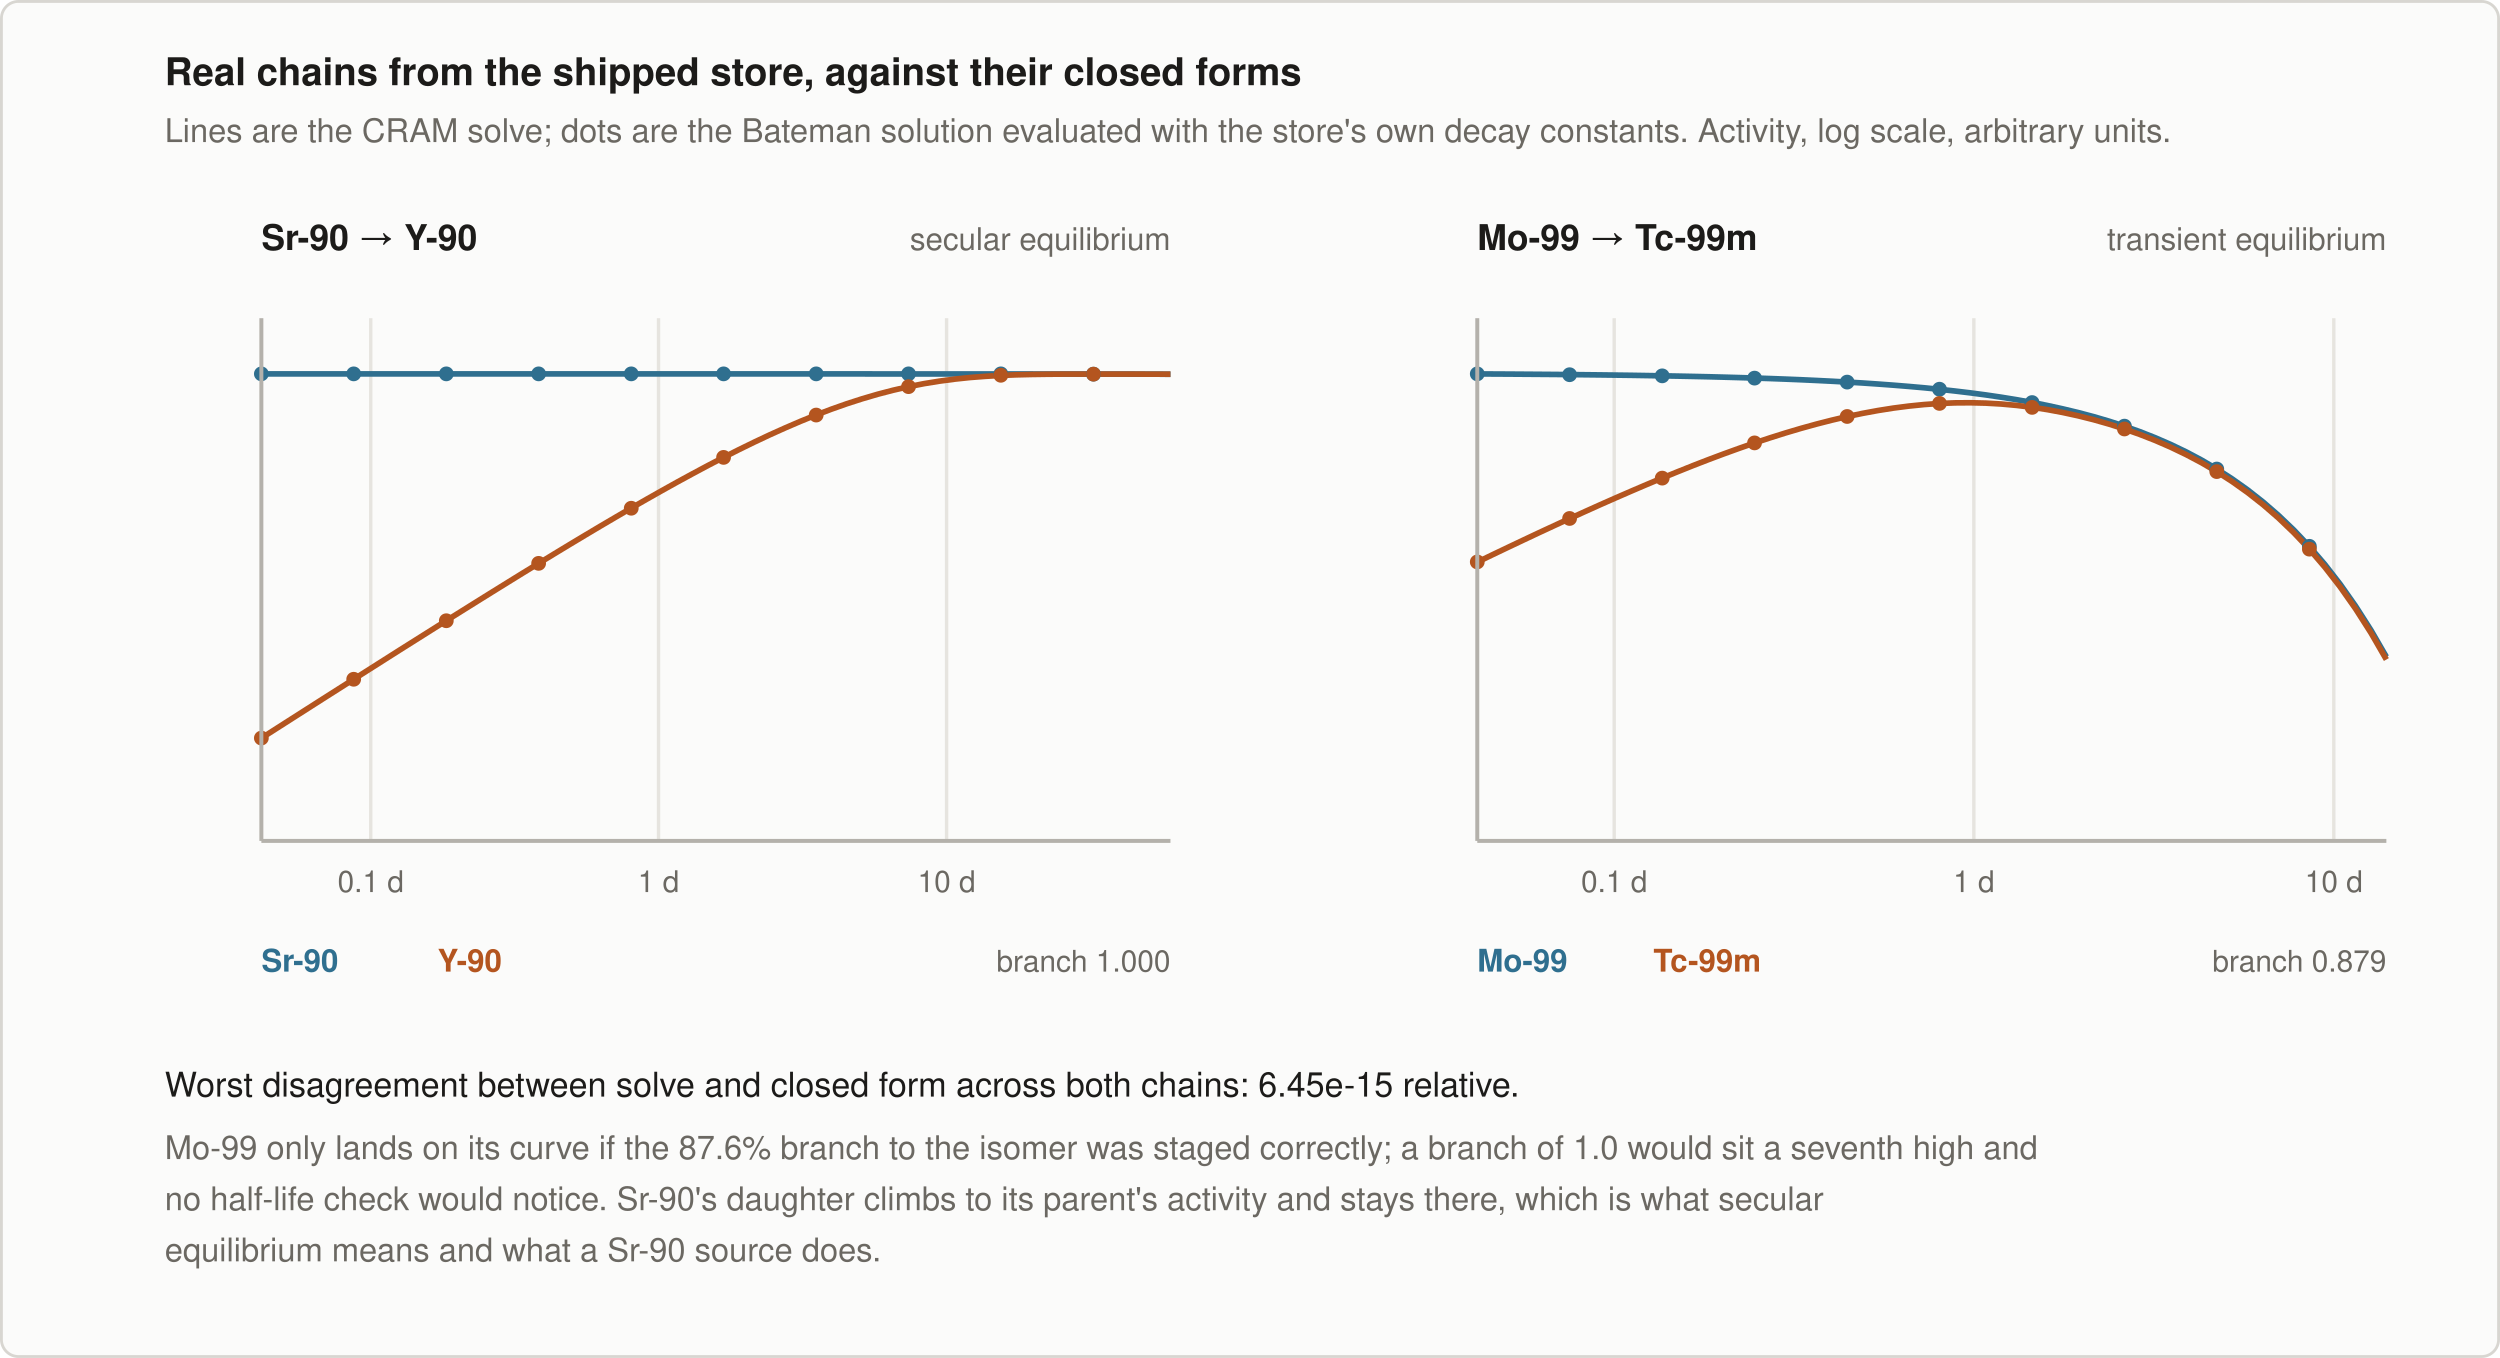
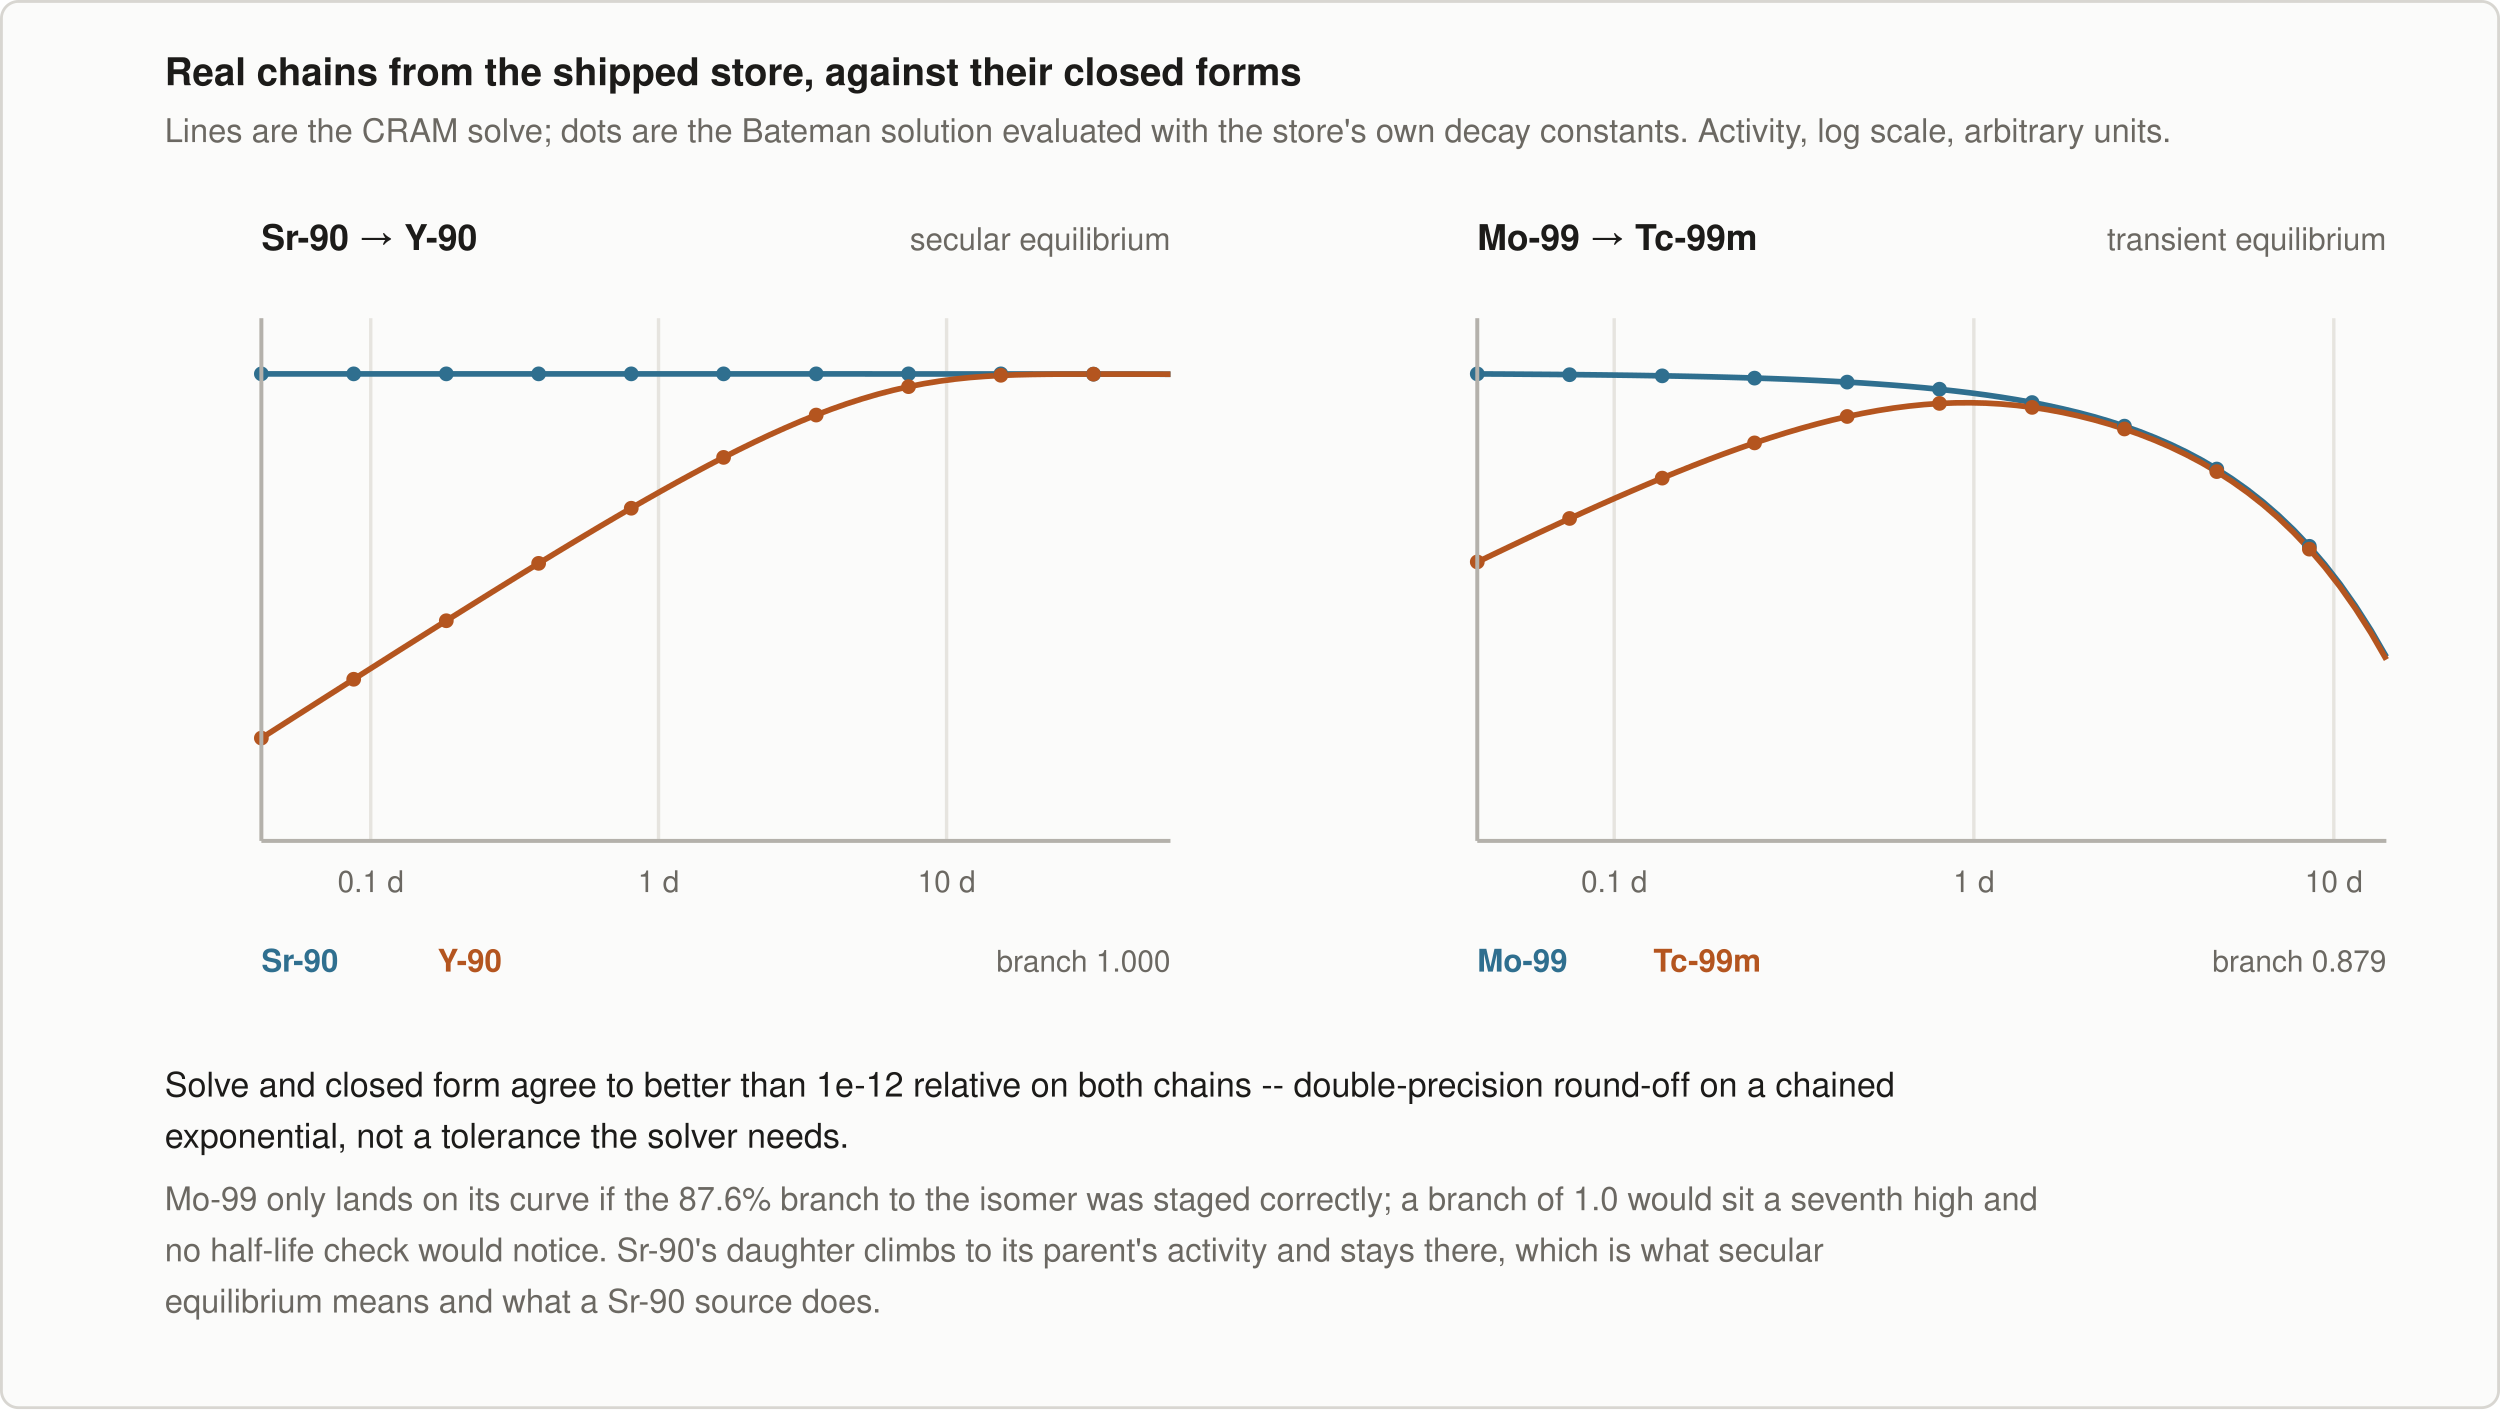
- <svg xmlns="http://www.w3.org/2000/svg" viewBox="0 0 880 478" width="880" height="478" role="img" aria-label="Engine against closed-form Bateman">
+ <svg xmlns="http://www.w3.org/2000/svg" viewBox="0 0 880 496" width="880" height="496" role="img" aria-label="Engine against closed-form Bateman">
  <style>
  .bg     { fill: #fbfbfa; stroke: #d8d6d1; }
  .ink    { fill: #1c1b19; }
  .muted  { fill: #6b6862; }
  .axis   { stroke: #b4b1ab; fill: none; }
  .grid   { stroke: #e6e4df; fill: none; }
  .curve  { stroke: #2f6f8f; fill: none; }
  .fill-a { fill: #2f6f8f; }
  .fill-b { fill: #b4551f; }
  .accent { stroke: #b4551f; fill: none; }
  .warn   { fill: #b4551f; }
  .band   { fill: #b4551f; }
  .box    { fill: none; stroke: #b4b1ab; }
  .s0 { stroke: #2f6f8f; fill: none; } .t0 { fill: #2f6f8f; }
  .s1 { stroke: #b4551f; fill: none; } .t1 { fill: #b4551f; }
  .s2 { stroke: #4d7c4d; fill: none; } .t2 { fill: #4d7c4d; }
  .s3 { stroke: #7a5aa0; fill: none; } .t3 { fill: #7a5aa0; }
  .s4 { stroke: #a03a5a; fill: none; } .t4 { fill: #a03a5a; }
  .s5 { stroke: #7a6a3a; fill: none; } .t5 { fill: #7a6a3a; }
  .s6 { stroke: #3a7a7a; fill: none; } .t6 { fill: #3a7a7a; }
  .s7 { stroke: #8a5a3a; fill: none; } .t7 { fill: #8a5a3a; }
  text    { font-family: -apple-system, BlinkMacSystemFont, "Segoe UI", Helvetica, Arial, sans-serif; }
  @media (prefers-color-scheme: dark) {
    .bg     { fill: #12161c; stroke: #2b3239; }
    .ink    { fill: #e6edf3; }
    .muted  { fill: #9aa4ae; }
    .axis   { stroke: #4a545e; }
    .grid   { stroke: #232a31; }
    .curve  { stroke: #6cb6d9; }
    .fill-a { fill: #6cb6d9; }
    .fill-b { fill: #e08a4c; }
    .accent { stroke: #e08a4c; }
    .warn   { fill: #e08a4c; }
    .band   { fill: #e08a4c; }
    .box    { stroke: #4a545e; }
    .s0 { stroke: #6cb6d9; } .t0 { fill: #6cb6d9; }
    .s1 { stroke: #e08a4c; } .t1 { fill: #e08a4c; }
    .s2 { stroke: #7fbf7f; } .t2 { fill: #7fbf7f; }
    .s3 { stroke: #b49ae0; } .t3 { fill: #b49ae0; }
    .s4 { stroke: #e07f9f; } .t4 { fill: #e07f9f; }
    .s5 { stroke: #c9b56a; } .t5 { fill: #c9b56a; }
    .s6 { stroke: #6ac9c9; } .t6 { fill: #6ac9c9; }
    .s7 { stroke: #d19a72; } .t7 { fill: #d19a72; }
  }
</style>
-   <rect class="bg" x="0.5" y="0.5" width="879" height="477" rx="6" />
+   <rect class="bg" x="0.5" y="0.5" width="879" height="495" rx="6" />
  <line class="grid" x1="130.5" y1="112.0" x2="130.5" y2="296.0" stroke-width="1.2" />
  <text class="muted" x="130.5" y="314.0" font-size="10.5" text-anchor="middle" font-weight="normal">0.1 d</text>
  <line class="grid" x1="231.8" y1="112.0" x2="231.8" y2="296.0" stroke-width="1.2" />
  <text class="muted" x="231.8" y="314.0" font-size="10.5" text-anchor="middle" font-weight="normal">1 d</text>
  <line class="grid" x1="333.2" y1="112.0" x2="333.2" y2="296.0" stroke-width="1.2" />
  <text class="muted" x="333.2" y="314.0" font-size="10.5" text-anchor="middle" font-weight="normal">10 d</text>
  <polyline class="s0" points="92.00,131.61 97.42,131.61 102.85,131.61 108.27,131.61 113.69,131.61 119.12,131.61 124.54,131.61 129.97,131.61 135.39,131.61 140.81,131.61 146.24,131.61 151.66,131.61 157.08,131.61 162.51,131.61 167.93,131.61 173.36,131.61 178.78,131.61 184.20,131.62 189.63,131.62 195.05,131.62 200.47,131.62 205.90,131.62 211.32,131.62 216.75,131.62 222.17,131.62 227.59,131.62 233.02,131.62 238.44,131.62 243.86,131.62 249.29,131.62 254.71,131.62 260.14,131.62 265.56,131.62 270.98,131.62 276.41,131.62 281.83,131.62 287.25,131.62 292.68,131.62 298.10,131.62 303.53,131.62 308.95,131.63 314.37,131.63 319.80,131.63 325.22,131.63 330.64,131.63 336.07,131.63 341.49,131.64 346.92,131.64 352.34,131.64 357.76,131.65 363.19,131.65 368.61,131.66 374.03,131.66 379.46,131.67 384.88,131.67 390.31,131.68 395.73,131.69 401.15,131.70 406.58,131.71 412.00,131.73" stroke-width="2.0" stroke-linejoin="round" />
  <polyline class="s1" points="92.00,259.83 97.42,256.36 102.85,252.89 108.27,249.43 113.69,245.97 119.12,242.52 124.54,239.07 129.97,235.62 135.39,232.18 140.81,228.74 146.24,225.32 151.66,221.90 157.08,218.49 162.51,215.09 167.93,211.70 173.36,208.32 178.78,204.96 184.20,201.61 189.63,198.29 195.05,194.98 200.47,191.70 205.90,188.44 211.32,185.21 216.75,182.02 222.17,178.86 227.59,175.75 233.02,172.68 238.44,169.66 243.86,166.71 249.29,163.81 254.71,160.99 260.14,158.25 265.56,155.60 270.98,153.05 276.41,150.61 281.83,148.28 287.25,146.08 292.68,144.02 298.10,142.11 303.53,140.36 308.95,138.77 314.37,137.36 319.80,136.12 325.22,135.05 330.64,134.17 336.07,133.45 341.49,132.88 346.92,132.46 352.34,132.15 357.76,131.94 363.19,131.81 368.61,131.73 374.03,131.69 379.46,131.68 384.88,131.67 390.31,131.68 395.73,131.69 401.15,131.69 406.58,131.71 412.00,131.72" stroke-width="2.0" stroke-linejoin="round" />
  <circle class="t0" cx="92.0" cy="131.6" r="2.6" />
  <circle class="t0" cx="124.5" cy="131.6" r="2.6" />
  <circle class="t0" cx="157.1" cy="131.6" r="2.6" />
  <circle class="t0" cx="189.6" cy="131.6" r="2.6" />
  <circle class="t0" cx="222.2" cy="131.6" r="2.6" />
  <circle class="t0" cx="254.7" cy="131.6" r="2.6" />
  <circle class="t0" cx="287.3" cy="131.6" r="2.6" />
  <circle class="t0" cx="319.8" cy="131.6" r="2.6" />
  <circle class="t0" cx="352.3" cy="131.6" r="2.6" />
  <circle class="t0" cx="384.9" cy="131.7" r="2.6" />
  <circle class="t1" cx="92.0" cy="259.8" r="2.6" />
  <circle class="t1" cx="124.5" cy="239.1" r="2.6" />
  <circle class="t1" cx="157.1" cy="218.5" r="2.6" />
  <circle class="t1" cx="189.6" cy="198.3" r="2.6" />
  <circle class="t1" cx="222.2" cy="178.9" r="2.6" />
  <circle class="t1" cx="254.7" cy="161.0" r="2.6" />
  <circle class="t1" cx="287.3" cy="146.1" r="2.6" />
  <circle class="t1" cx="319.8" cy="136.1" r="2.6" />
  <circle class="t1" cx="352.3" cy="132.1" r="2.6" />
  <circle class="t1" cx="384.9" cy="131.7" r="2.6" />
  <line class="axis" x1="92.0" y1="296.0" x2="412.0" y2="296.0" stroke-width="1.4" />
  <line class="axis" x1="92.0" y1="112.0" x2="92.0" y2="296.0" stroke-width="1.4" />
  <text class="ink" x="92.0" y="88.0" font-size="12.5" text-anchor="start" font-weight="600">Sr-90 → Y-90</text>
  <text class="muted" x="412.0" y="88.0" font-size="11" text-anchor="end" font-weight="normal">secular equilibrium</text>
  <text class="t0" x="92.0" y="342.0" font-size="11" text-anchor="start" font-weight="600">Sr-90</text>
  <text class="t1" x="154.0" y="342.0" font-size="11" text-anchor="start" font-weight="600">Y-90</text>
  <text class="muted" x="412.0" y="342.0" font-size="10.5" text-anchor="end" font-weight="normal">branch 1.000</text>
  <line class="grid" x1="568.2" y1="112.0" x2="568.2" y2="296.0" stroke-width="1.2" />
  <text class="muted" x="568.2" y="314.0" font-size="10.5" text-anchor="middle" font-weight="normal">0.1 d</text>
  <line class="grid" x1="694.8" y1="112.0" x2="694.8" y2="296.0" stroke-width="1.2" />
  <text class="muted" x="694.8" y="314.0" font-size="10.5" text-anchor="middle" font-weight="normal">1 d</text>
  <line class="grid" x1="821.5" y1="112.0" x2="821.5" y2="296.0" stroke-width="1.2" />
  <text class="muted" x="821.5" y="314.0" font-size="10.5" text-anchor="middle" font-weight="normal">10 d</text>
  <polyline class="s0" points="520.00,131.61 525.42,131.65 530.85,131.68 536.27,131.72 541.69,131.76 547.12,131.80 552.54,131.85 557.97,131.91 563.39,131.97 568.81,132.04 574.24,132.11 579.66,132.20 585.08,132.29 590.51,132.39 595.93,132.50 601.36,132.62 606.78,132.76 612.20,132.91 617.63,133.07 623.05,133.25 628.47,133.45 633.90,133.67 639.32,133.92 644.75,134.19 650.17,134.49 655.59,134.81 661.02,135.18 666.44,135.58 671.86,136.02 677.29,136.50 682.71,137.04 688.14,137.64 693.56,138.29 698.98,139.01 704.41,139.81 709.83,140.69 715.25,141.66 720.68,142.73 726.10,143.92 731.53,145.22 736.95,146.66 742.37,148.25 747.80,150.01 753.22,151.94 758.64,154.08 764.07,156.44 769.49,159.04 774.92,161.92 780.34,165.09 785.76,168.59 791.19,172.45 796.61,176.71 802.03,181.41 807.46,186.60 812.88,192.33 818.31,198.65 823.73,205.63 829.15,213.33 834.58,221.83 840.00,231.21" stroke-width="2.0" stroke-linejoin="round" />
  <polyline class="s1" points="520.00,197.85 525.42,195.24 530.85,192.65 536.27,190.08 541.69,187.53 547.12,185.01 552.54,182.51 557.97,180.05 563.39,177.61 568.81,175.22 574.24,172.86 579.66,170.54 585.08,168.27 590.51,166.06 595.93,163.89 601.36,161.79 606.78,159.76 612.20,157.80 617.63,155.91 623.05,154.12 628.47,152.41 633.90,150.80 639.32,149.30 644.75,147.91 650.17,146.64 655.59,145.51 661.02,144.51 666.44,143.65 671.86,142.95 677.29,142.40 682.71,142.02 688.14,141.81 693.56,141.77 698.98,141.90 704.41,142.21 709.83,142.70 715.25,143.36 720.68,144.19 726.10,145.20 731.53,146.38 736.95,147.74 742.37,149.28 747.80,151.00 753.22,152.92 758.64,155.04 764.07,157.40 769.49,160.00 774.92,162.87 780.34,166.04 785.76,169.54 791.19,173.40 796.61,177.66 802.03,182.36 807.46,187.56 812.88,193.28 818.31,199.61 823.73,206.58 829.15,214.28 834.58,222.78 840.00,232.16" stroke-width="2.0" stroke-linejoin="round" />
  <circle class="t0" cx="520.0" cy="131.6" r="2.6" />
  <circle class="t0" cx="552.5" cy="131.9" r="2.6" />
  <circle class="t0" cx="585.1" cy="132.3" r="2.6" />
  <circle class="t0" cx="617.6" cy="133.1" r="2.6" />
  <circle class="t0" cx="650.2" cy="134.5" r="2.6" />
  <circle class="t0" cx="682.7" cy="137.0" r="2.6" />
  <circle class="t0" cx="715.3" cy="141.7" r="2.6" />
  <circle class="t0" cx="747.8" cy="150.0" r="2.6" />
  <circle class="t0" cx="780.3" cy="165.1" r="2.6" />
  <circle class="t0" cx="812.9" cy="192.3" r="2.6" />
  <circle class="t1" cx="520.0" cy="197.8" r="2.6" />
  <circle class="t1" cx="552.5" cy="182.5" r="2.6" />
  <circle class="t1" cx="585.1" cy="168.3" r="2.6" />
  <circle class="t1" cx="617.6" cy="155.9" r="2.6" />
  <circle class="t1" cx="650.2" cy="146.6" r="2.6" />
  <circle class="t1" cx="682.7" cy="142.0" r="2.6" />
  <circle class="t1" cx="715.3" cy="143.4" r="2.6" />
  <circle class="t1" cx="747.8" cy="151.0" r="2.6" />
  <circle class="t1" cx="780.3" cy="166.0" r="2.6" />
  <circle class="t1" cx="812.9" cy="193.3" r="2.6" />
  <line class="axis" x1="520.0" y1="296.0" x2="840.0" y2="296.0" stroke-width="1.4" />
  <line class="axis" x1="520.0" y1="112.0" x2="520.0" y2="296.0" stroke-width="1.4" />
  <text class="ink" x="520.0" y="88.0" font-size="12.5" text-anchor="start" font-weight="600">Mo-99 → Tc-99m</text>
  <text class="muted" x="840.0" y="88.0" font-size="11" text-anchor="end" font-weight="normal">transient equilibrium</text>
  <text class="t0" x="520.0" y="342.0" font-size="11" text-anchor="start" font-weight="600">Mo-99</text>
  <text class="t1" x="582.0" y="342.0" font-size="11" text-anchor="start" font-weight="600">Tc-99m</text>
  <text class="muted" x="840.0" y="342.0" font-size="10.5" text-anchor="end" font-weight="normal">branch 0.879</text>
  <text class="ink" x="58.0" y="30.0" font-size="13.5" text-anchor="start" font-weight="600">Real chains from the shipped store, against their closed forms</text>
  <text class="muted" x="58.0" y="50.0" font-size="11.5" text-anchor="start" font-weight="normal">Lines are the CRAM solve; dots are the Bateman solution evaluated with the store's own decay constants. Activity, log scale, arbitrary units.</text>
-   <text class="ink" x="58.0" y="386.0" font-size="12" text-anchor="start" font-weight="normal">Worst disagreement between solve and closed form across both chains: 6.45e-15 relative.</text>
-   <text class="muted" x="58.0" y="408.0" font-size="11.5" text-anchor="start" font-weight="normal">Mo-99 only lands on its curve if the 87.6% branch to the isomer was staged correctly; a branch of 1.0 would sit a seventh high and</text>
-   <text class="muted" x="58.0" y="426.0" font-size="11.5" text-anchor="start" font-weight="normal">no half-life check would notice. Sr-90's daughter climbs to its parent's activity and stays there, which is what secular</text>
-   <text class="muted" x="58.0" y="444.0" font-size="11.5" text-anchor="start" font-weight="normal">equilibrium means and what a Sr-90 source does.</text>
+   <text class="ink" x="58.0" y="386.0" font-size="12" text-anchor="start" font-weight="normal">Solve and closed form agree to better than 1e-12 relative on both chains -- double-precision round-off on a chained</text>
+   <text class="ink" x="58.0" y="404.0" font-size="12" text-anchor="start" font-weight="normal">exponential, not a tolerance the solver needs.</text>
+   <text class="muted" x="58.0" y="426.0" font-size="11.5" text-anchor="start" font-weight="normal">Mo-99 only lands on its curve if the 87.6% branch to the isomer was staged correctly; a branch of 1.0 would sit a seventh high and</text>
+   <text class="muted" x="58.0" y="444.0" font-size="11.5" text-anchor="start" font-weight="normal">no half-life check would notice. Sr-90's daughter climbs to its parent's activity and stays there, which is what secular</text>
+   <text class="muted" x="58.0" y="462.0" font-size="11.5" text-anchor="start" font-weight="normal">equilibrium means and what a Sr-90 source does.</text>
</svg>
